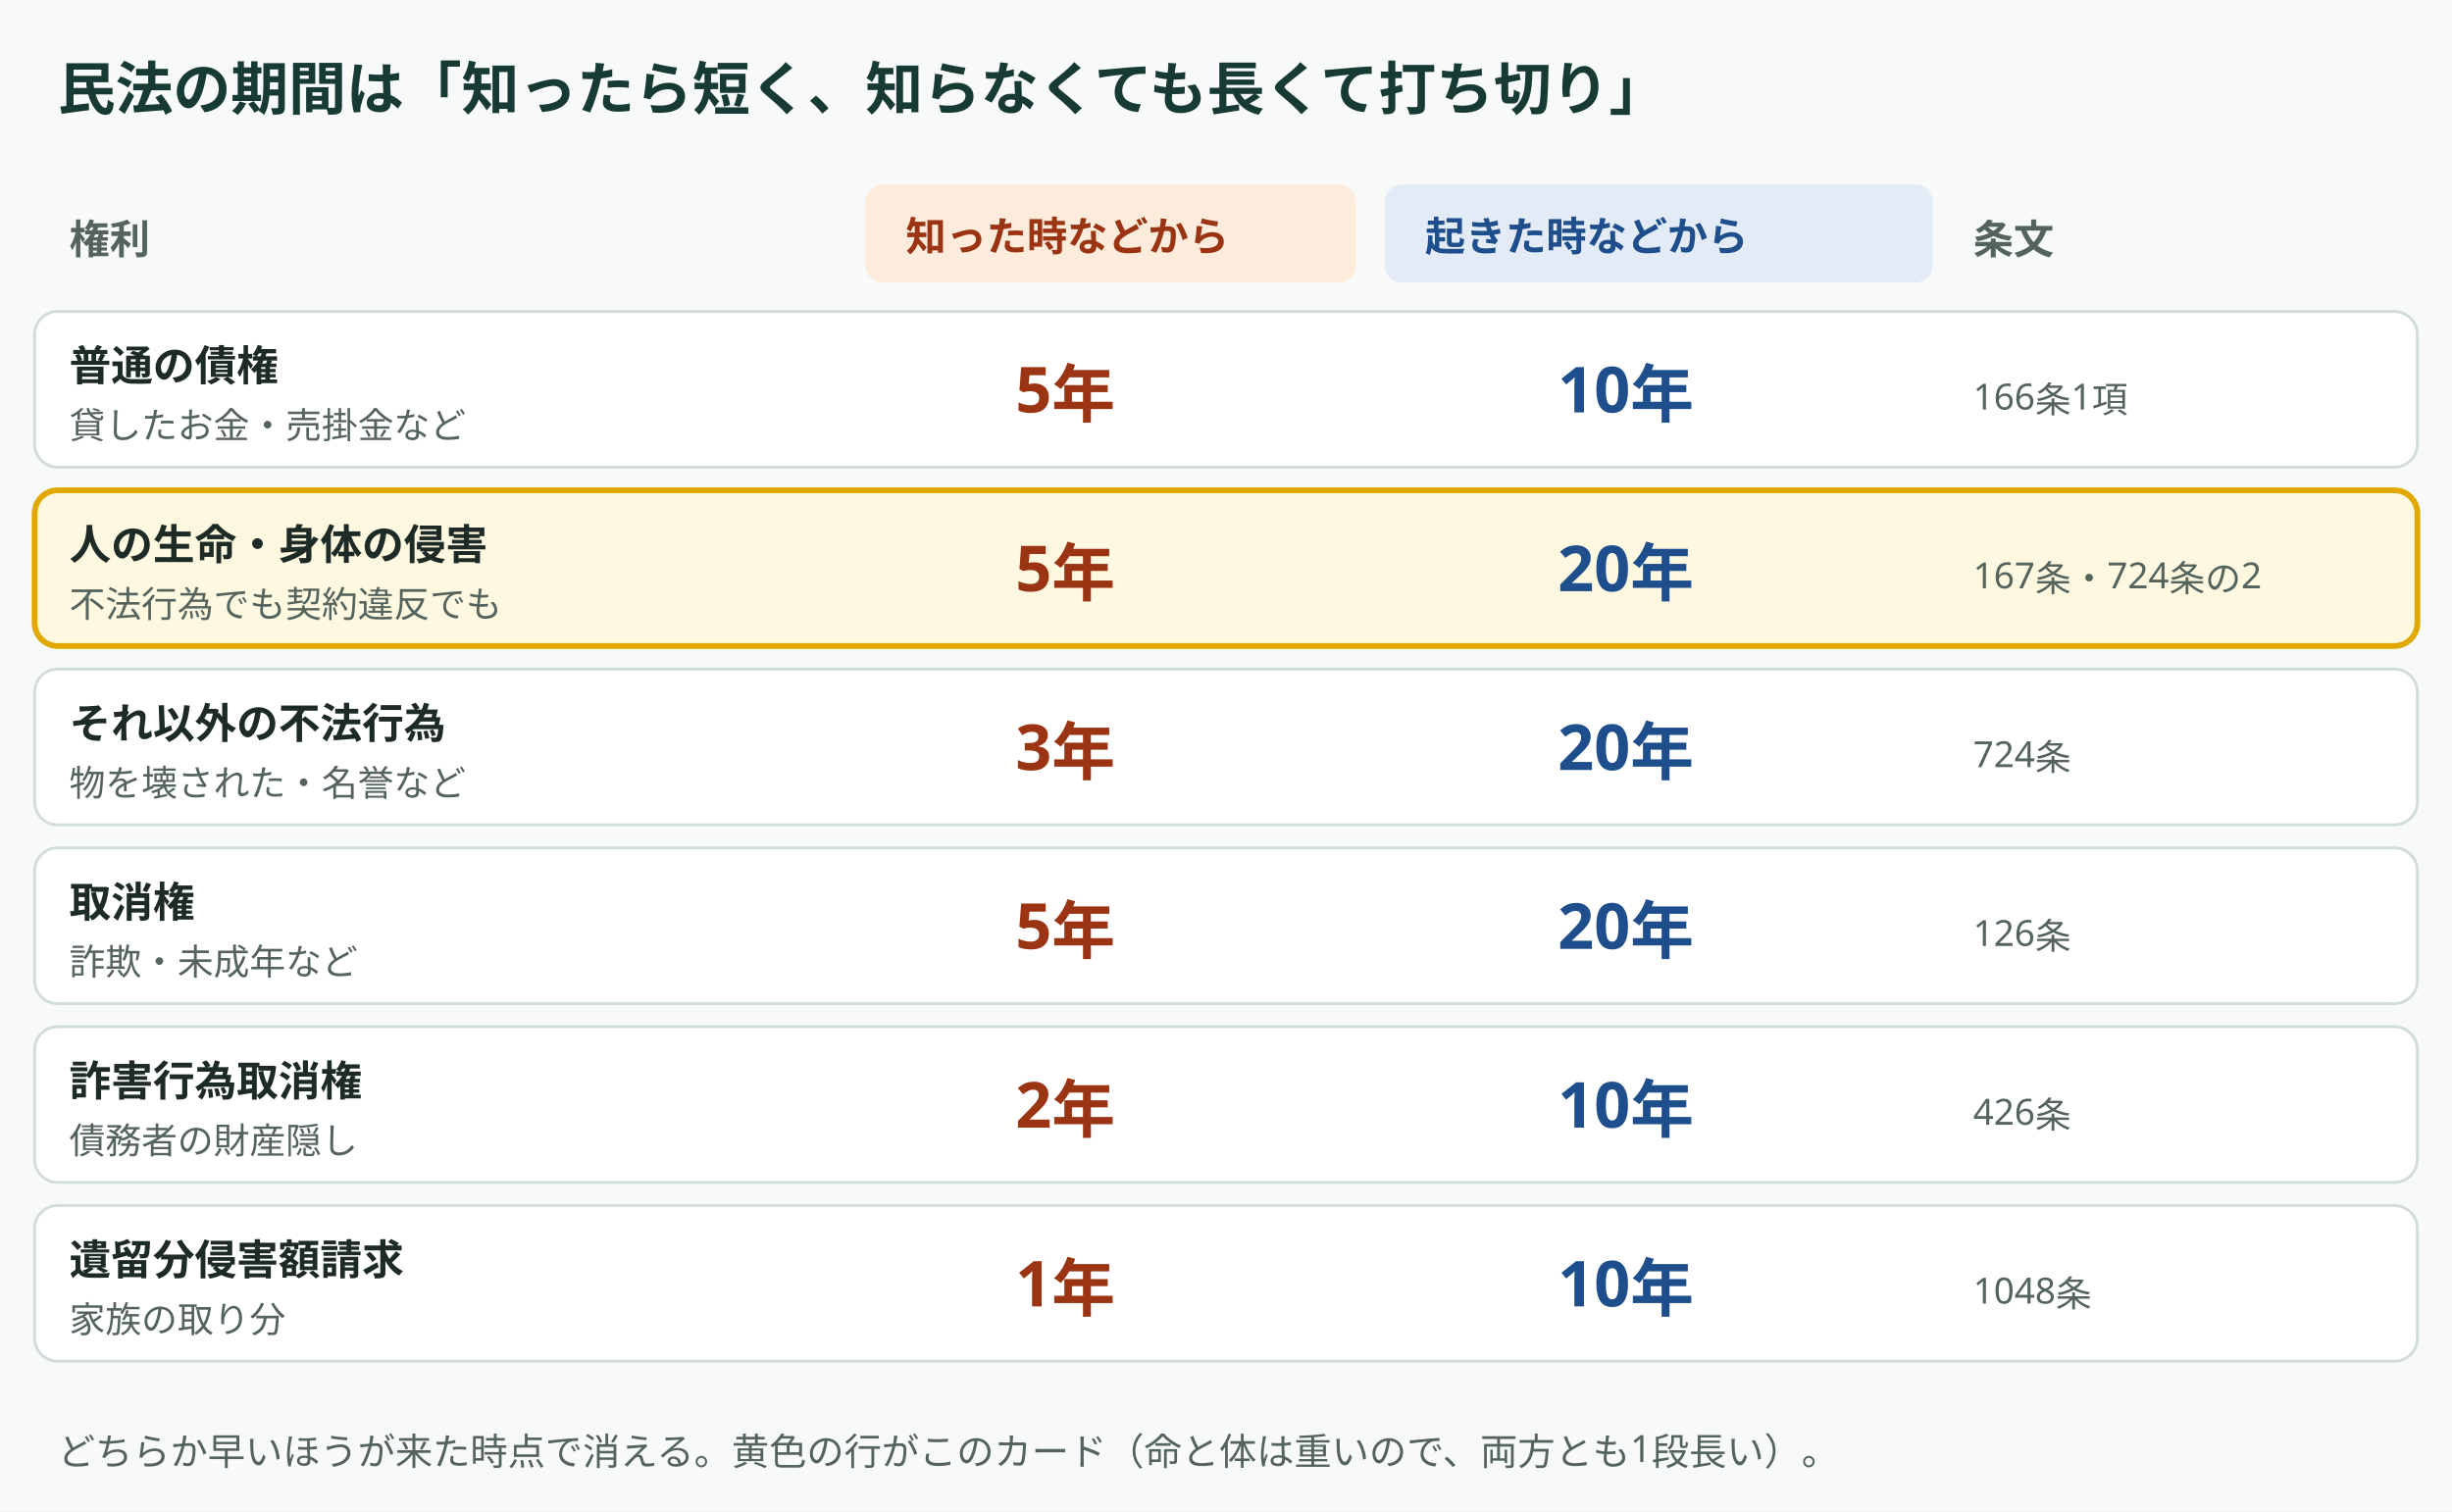
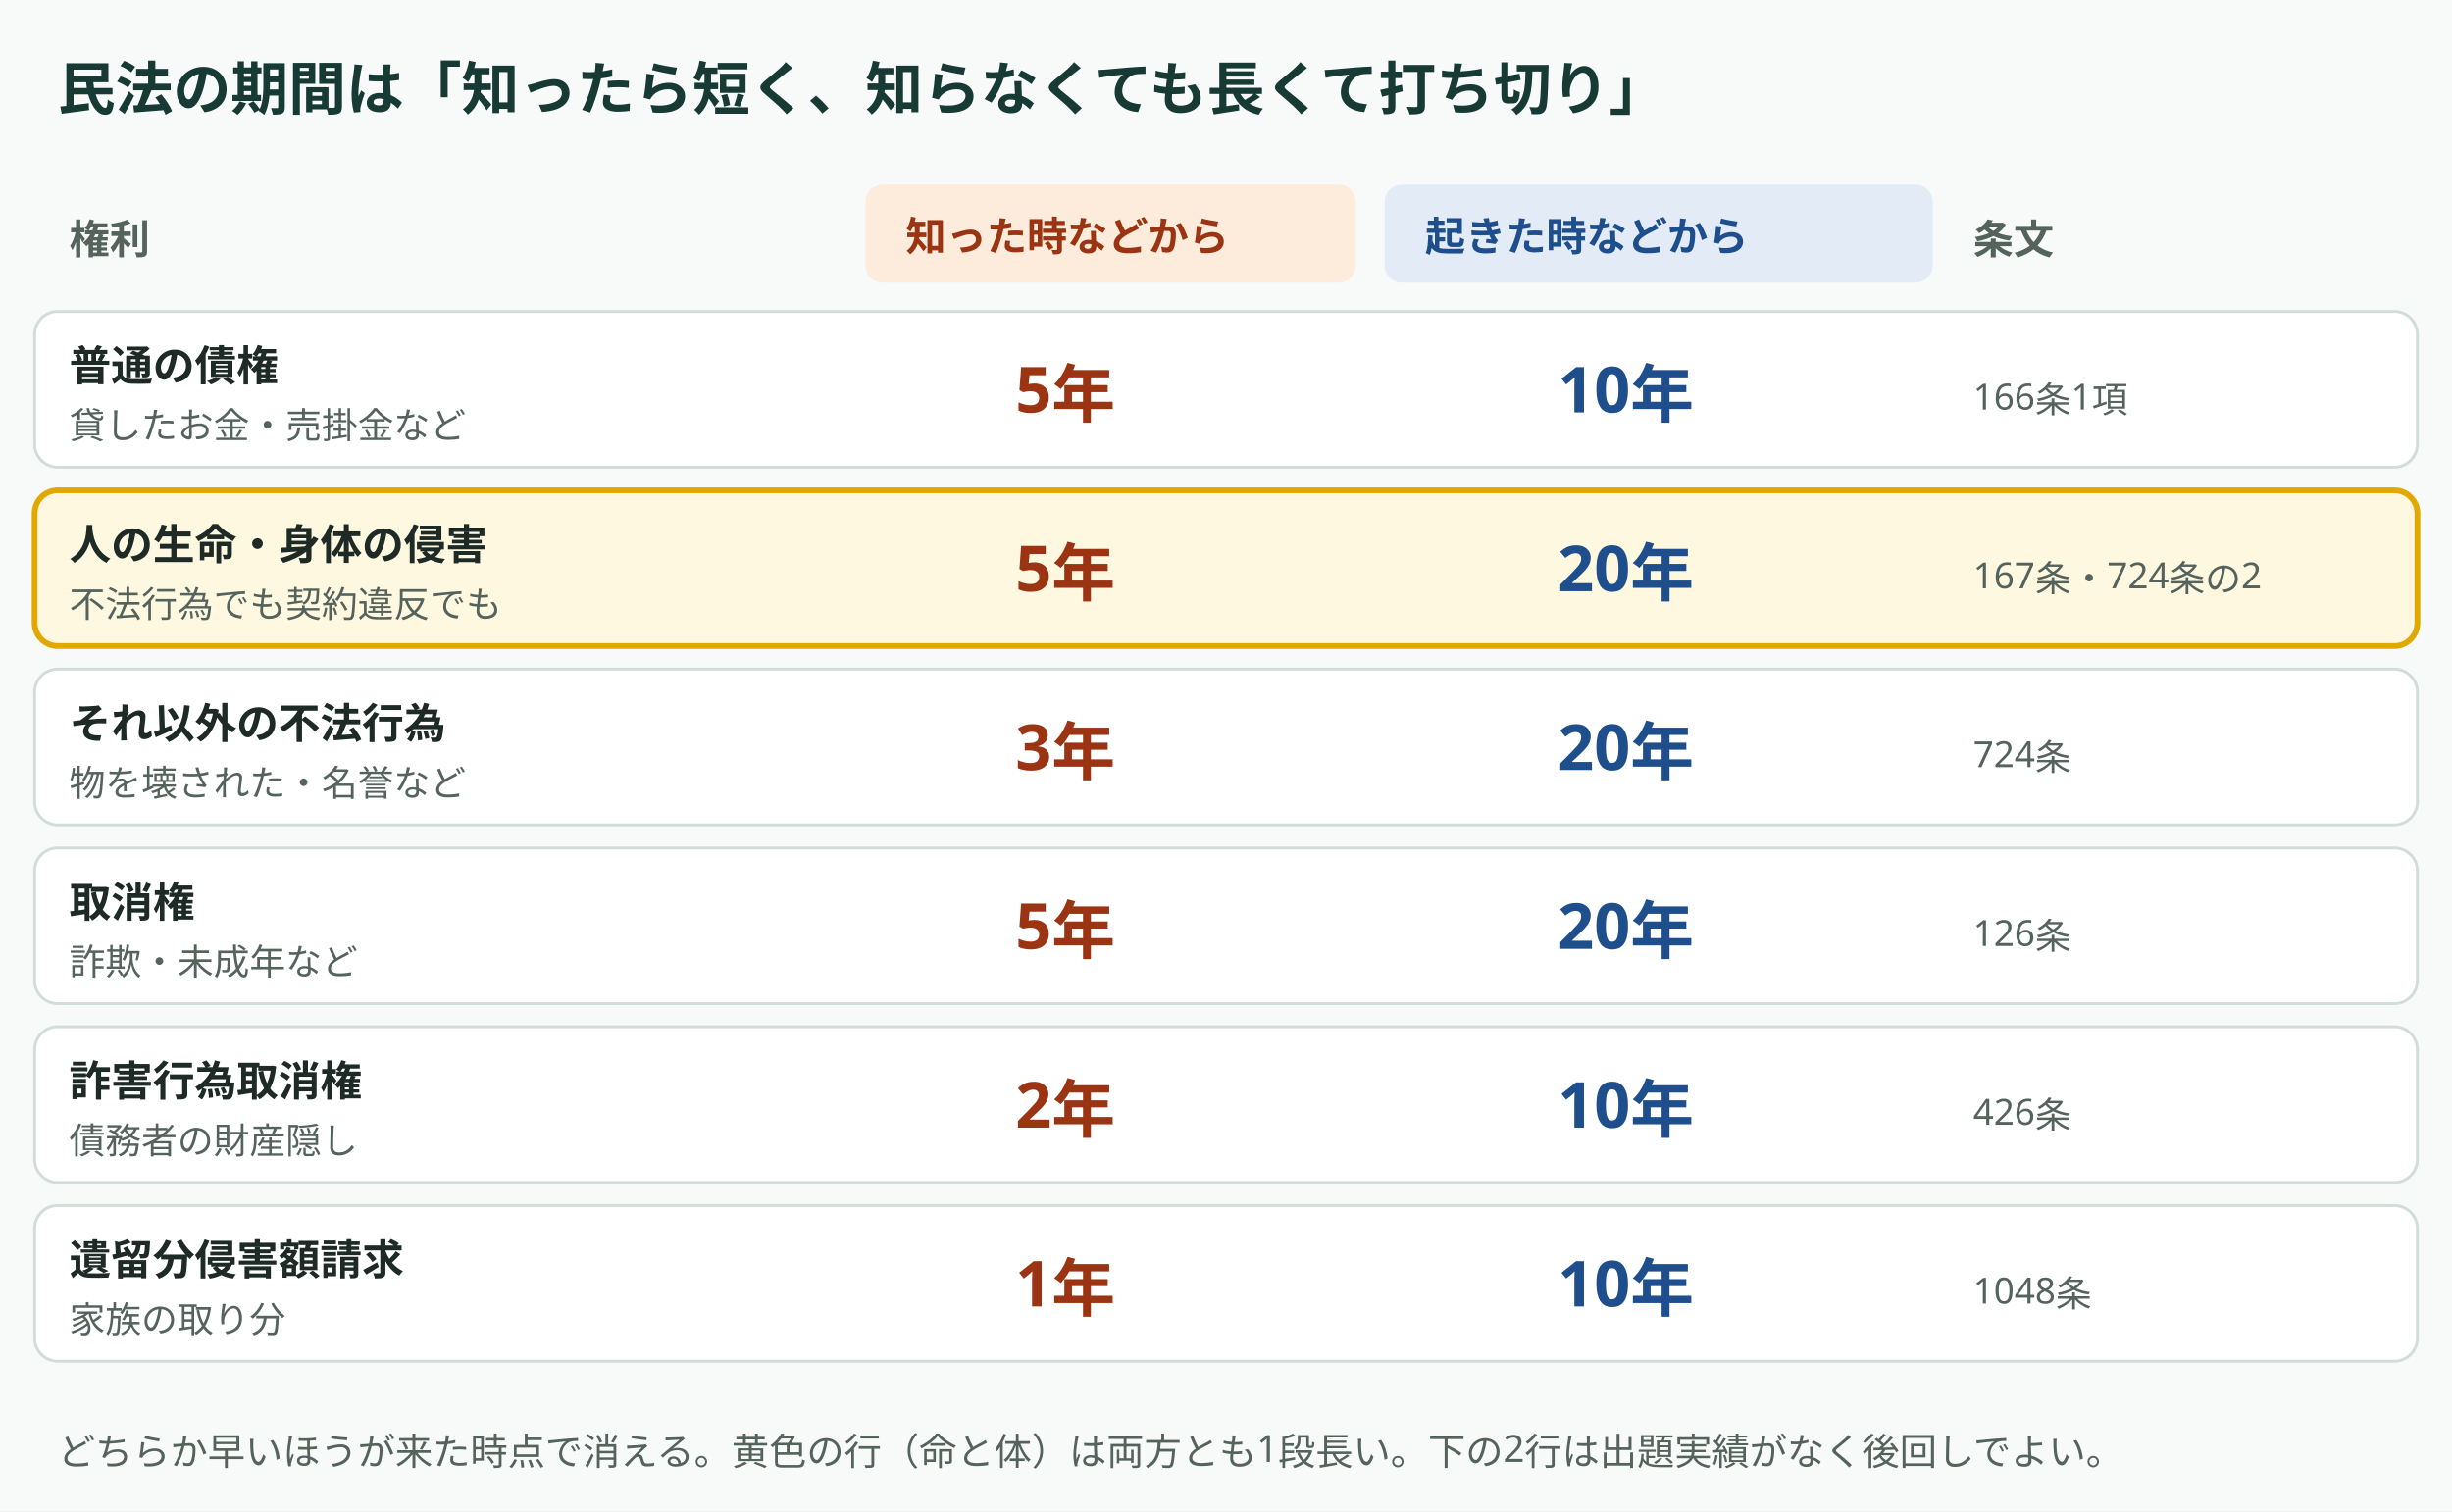
<svg xmlns="http://www.w3.org/2000/svg" viewBox="0 0 850 524" role="img" aria-labelledby="t d">
  <style>
    text { font-family: "Hiragino Sans", "Hiragino Kaku Gothic ProN", "Noto Sans JP", "Yu Gothic", sans-serif; fill: #1d2a26; }
    .h { font-size: 20px; font-weight: 800; fill: #183a34; }
    .th { font-size: 14px; font-weight: 800; }
    .who { font-size: 14.5px; font-weight: 800; }
    .sub { font-size: 12.5px; fill: #55635d; }
    .big { font-size: 22px; font-weight: 800; }
    .c { font-size: 13px; }
    .law { font-size: 12.5px; fill: #55635d; }
    .note { font-size: 13px; fill: #55635d; }
  </style>
  <rect x="0" y="0" width="850" height="524" fill="#f7faf8" />
  <text class="h" x="20" y="38">民法の期間は「知ったら短く、知らなくても長くて打ち切り」</text>
  <text class="th" x="24" y="88" style="fill:#55635d">権利</text>
  <rect x="300" y="64" width="170" height="34" rx="6" fill="#fdecdc" />
  <text class="th" x="314" y="87" style="fill:#9a3412">知った時などから</text>
  <rect x="480" y="64" width="190" height="34" rx="6" fill="#e3ecf6" />
  <text class="th" x="494" y="87" style="fill:#1e4e8c">起きた時などから</text>
  <text class="th" x="684" y="88" style="fill:#55635d">条文</text>
  <rect x="12" y="108" width="826" height="54" rx="8" fill="#ffffff" stroke="#d3ddd8" stroke-width="1" />
  <text class="who" x="24" y="132">普通の債権</text>
  <text class="sub" x="24" y="152">貸したお金・売掛金など</text>
  <text class="big" x="352" y="143" style="fill:#9a3412">5年</text>
  <text class="big" x="540" y="143" style="fill:#1e4e8c">10年</text>
  <text class="law" x="684" y="142">166条1項</text>
  <rect x="12" y="170" width="826" height="54" rx="8" fill="#fff8e1" stroke="#e0a800" stroke-width="2" />
  <text class="who" x="24" y="194">人の生命・身体の侵害</text>
  <text class="sub" x="24" y="214">不法行為でも契約違反でも</text>
  <text class="big" x="352" y="205" style="fill:#9a3412">5年</text>
  <text class="big" x="540" y="205" style="fill:#1e4e8c">20年</text>
  <text class="law" x="684" y="204">167条・724条の2</text>
  <rect x="12" y="232" width="826" height="54" rx="8" fill="#ffffff" stroke="#d3ddd8" stroke-width="1" />
  <text class="who" x="24" y="256">それ以外の不法行為</text>
  <text class="sub" x="24" y="276">物を壊された・名誉など</text>
  <text class="big" x="352" y="267" style="fill:#9a3412">3年</text>
  <text class="big" x="540" y="267" style="fill:#1e4e8c">20年</text>
  <text class="law" x="684" y="266">724条</text>
  <rect x="12" y="294" width="826" height="54" rx="8" fill="#ffffff" stroke="#d3ddd8" stroke-width="1" />
  <text class="who" x="24" y="318">取消権</text>
  <text class="sub" x="24" y="338">詐欺・未成年など</text>
  <text class="big" x="352" y="329" style="fill:#9a3412">5年</text>
  <text class="big" x="540" y="329" style="fill:#1e4e8c">20年</text>
  <text class="law" x="684" y="328">126条</text>
  <rect x="12" y="356" width="826" height="54" rx="8" fill="#ffffff" stroke="#d3ddd8" stroke-width="1" />
  <text class="who" x="24" y="380">詐害行為取消権</text>
  <text class="sub" x="24" y="400">債務者の財産隠し</text>
  <text class="big" x="352" y="391" style="fill:#9a3412">2年</text>
  <text class="big" x="540" y="391" style="fill:#1e4e8c">10年</text>
  <text class="law" x="684" y="390">426条</text>
  <rect x="12" y="418" width="826" height="54" rx="8" fill="#ffffff" stroke="#d3ddd8" stroke-width="1" />
  <text class="who" x="24" y="442">遺留分侵害額請求</text>
  <text class="sub" x="24" y="462">家族の取り分</text>
  <text class="big" x="352" y="453" style="fill:#9a3412">1年</text>
  <text class="big" x="540" y="453" style="fill:#1e4e8c">10年</text>
  <text class="law" x="684" y="452">1048条</text>
-   <text class="note" x="20" y="508">どちらか早いほうが来た時点で消える。黄色の行がこのカード（命と体は重いので、両方とも1段長い）。</text>
+   <text class="note" x="20" y="508">どちらか早いほうが来た時点で消える。黄色の行（命と体）は両方とも1段長い。下の2行は出題実績がなく後回しでよい。</text>
</svg>
